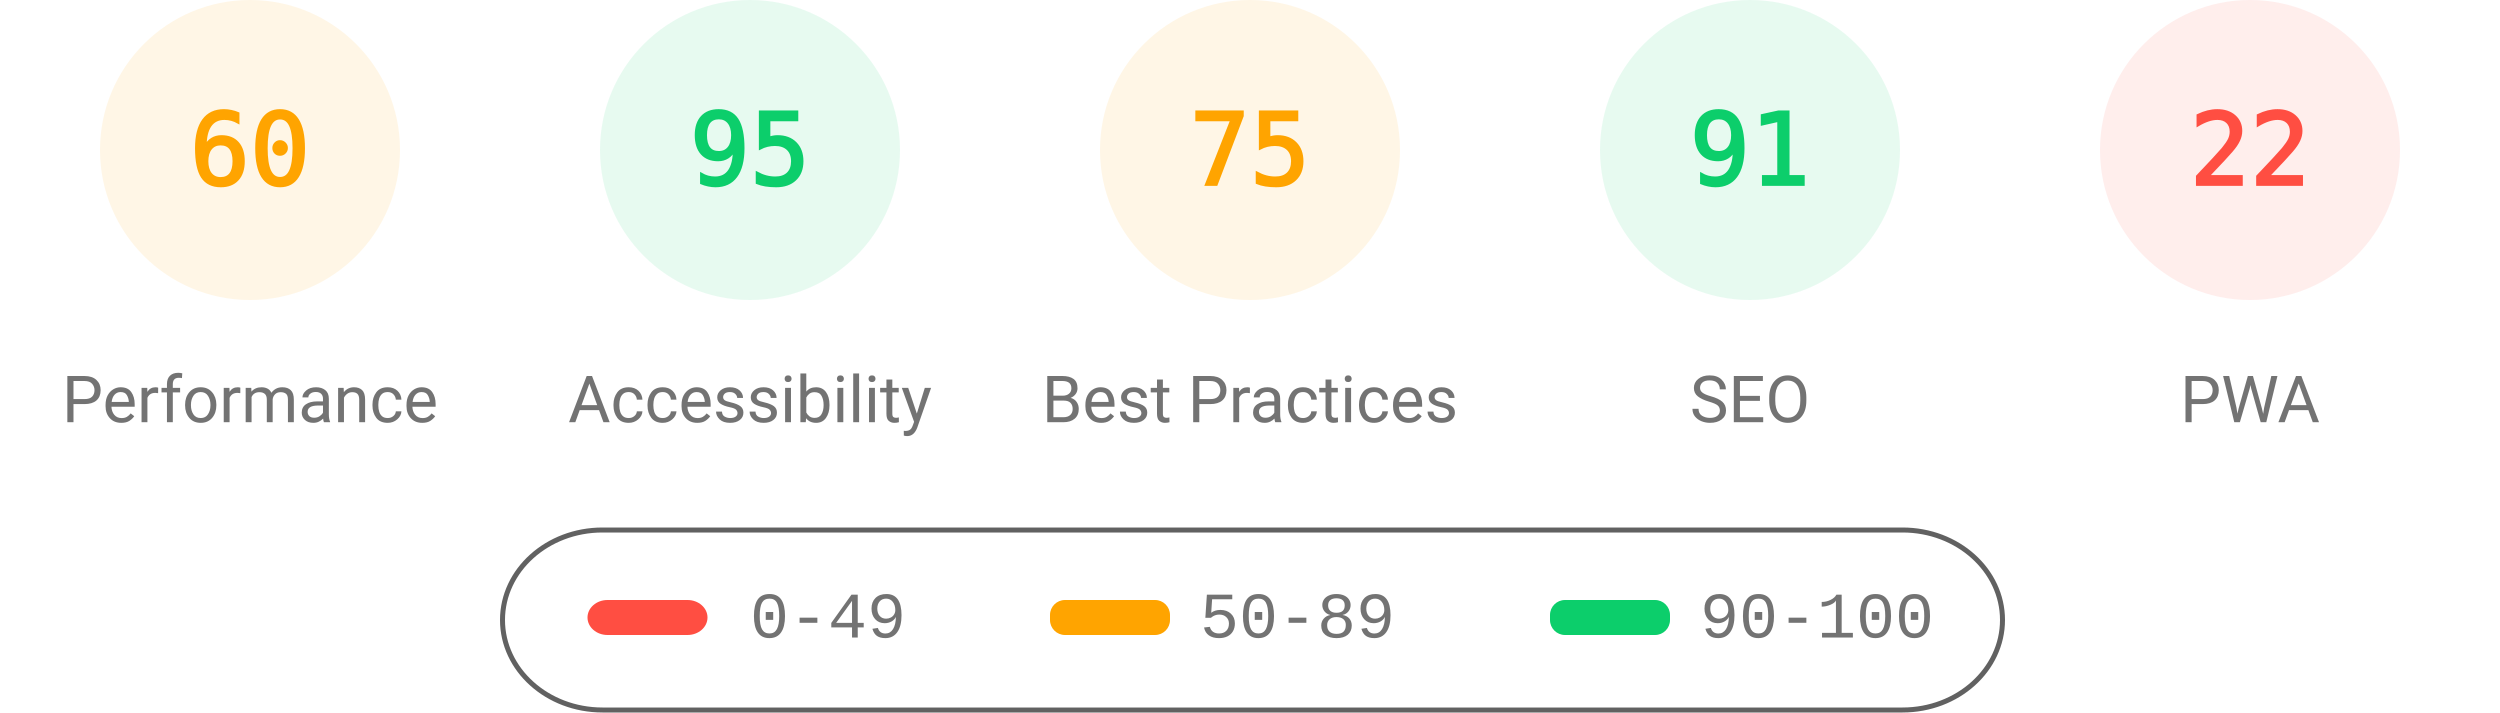
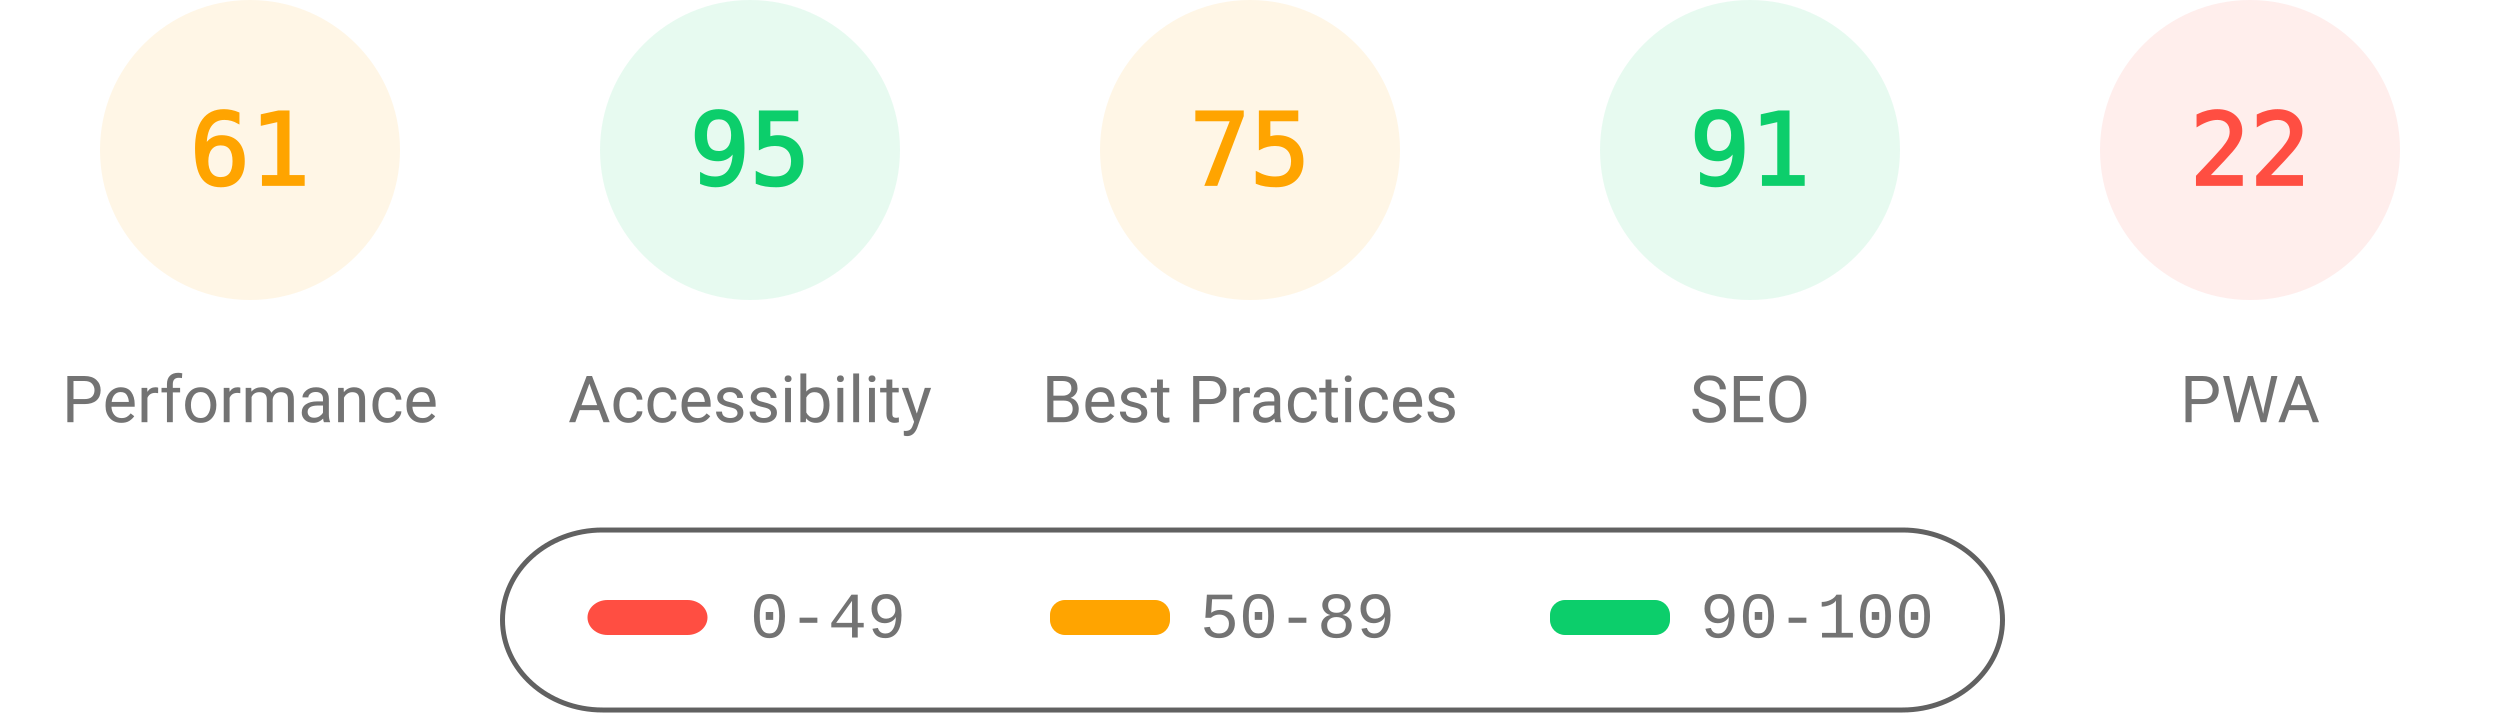
<svg xmlns="http://www.w3.org/2000/svg" fill="none" width="1000" height="285">
  <style>.gauge-base{opacity:.1}.gauge-arc{fill:none;animation-delay:250ms;stroke-linecap:round;transform:rotate(-90deg);transform-origin:100px 60px;animation:load-gauge 1s ease forwards}.guage-text{font-size:40px;font-family:monospace;text-align:center}.guage-red{color:#ff4e42;fill:#ff4e42;stroke:#ff4e42}.guage-orange{color:#ffa400;fill:#ffa400;stroke:#ffa400}.guage-green{color:#0cce6b;fill:#0cce6b;stroke:#0cce6b}.guage-undefined{color:#5c5c5c;fill:#5c5c5c;stroke:#5c5c5c}.guage-title{color:#737373;fill:#737373;stroke:none;font-size:26px;line-height:26px;font-family:Roboto,Halvetica,Arial,sans-serif}@keyframes load-gauge{from{stroke-dasharray:0 352.858}}</style>
  <svg class="guage-div guage-perf guage-orange" viewBox="0 0 200 200" width="200" height="200">
    <circle class="gauge-base" r="56" cx="100" cy="60" stroke-width="8" />
-     <circle class="gauge-arc guage-arc-1" r="56" cx="100" cy="60" stroke-width="8" style="stroke-dasharray:211.115,351.858" />
-     <text class="guage-text" x="100" y="60" alignment-baseline="central" dominant-baseline="central" text-anchor="middle">60</text>
+     <circle class="gauge-arc guage-arc-1" r="56" cx="100" cy="60" stroke-width="8" style="stroke-dasharray:214.633,351.858" />
+     <text class="guage-text" x="100" y="60" alignment-baseline="central" dominant-baseline="central" text-anchor="middle">61</text>
    <text class="guage-title" x="100" y="160" alignment-baseline="central" dominant-baseline="central" text-anchor="middle">Performance</text>
  </svg>
  <svg class="guage-div guage-acc guage-green" viewBox="0 0 200 200" width="200" height="200" x="200">
    <circle class="gauge-base" r="56" cx="100" cy="60" stroke-width="8" />
    <circle class="gauge-arc guage-arc-2" r="56" cx="100" cy="60" stroke-width="8" style="stroke-dasharray:334.265,351.858" />
    <text class="guage-text" x="100" y="60" alignment-baseline="central" dominant-baseline="central" text-anchor="middle">95</text>
    <text class="guage-title" x="100" y="160" alignment-baseline="central" dominant-baseline="central" text-anchor="middle">Accessibility</text>
  </svg>
  <svg class="guage-div guage-best guage-orange" viewBox="0 0 200 200" width="200" height="200" x="400">
    <circle class="gauge-base" r="56" cx="100" cy="60" stroke-width="8" />
    <circle class="gauge-arc guage-arc-3" r="56" cx="100" cy="60" stroke-width="8" style="stroke-dasharray:263.893,351.858" />
    <text class="guage-text" x="100" y="60" alignment-baseline="central" dominant-baseline="central" text-anchor="middle">75</text>
    <text class="guage-title" x="100" y="160" alignment-baseline="central" dominant-baseline="central" text-anchor="middle">Best Practices</text>
  </svg>
  <svg class="guage-div guage-seo guage-green" viewBox="0 0 200 200" width="200" height="200" x="600">
    <circle class="gauge-base" r="56" cx="100" cy="60" stroke-width="8" />
    <circle class="gauge-arc guage-arc-4" r="56" cx="100" cy="60" stroke-width="8" style="stroke-dasharray:320.191,351.858" />
    <text class="guage-text" x="100" y="60" alignment-baseline="central" dominant-baseline="central" text-anchor="middle">91</text>
    <text class="guage-title" x="100" y="160" alignment-baseline="central" dominant-baseline="central" text-anchor="middle">SEO</text>
  </svg>
  <svg class="guage-div guage-pwa guage-red" viewBox="0 0 200 200" width="200" height="200" x="800">
    <circle class="gauge-base" r="56" cx="100" cy="60" stroke-width="8" />
    <circle class="gauge-arc guage-arc-4" r="56" cx="100" cy="60" stroke-width="8" style="stroke-dasharray:77.409,351.858" />
    <text class="guage-text" x="100" y="60" alignment-baseline="central" dominant-baseline="central" text-anchor="middle">22</text>
    <text class="guage-title" x="100" y="160" alignment-baseline="central" dominant-baseline="central" text-anchor="middle">PWA</text>
  </svg>
  <svg width="604" height="76" x="200" y="210">
    <path fill="none" id="canvas_background" d="M-1-1h604v80H-1z" />
    <rect fill-opacity="0" stroke="#616161" stroke-width="2" rx="40" id="svg_2" height="72" width="600" y="2" x="1" fill="#000" />
    <rect stroke="#000" rx="8" id="svg_3" height="14" width="48" y="30" x="35" stroke-opacity="null" stroke-width="0" fill="#ff4e42" />
    <rect stroke="#000" rx="6" id="svg_4" height="14" width="48" y="30" x="220" stroke-opacity="null" stroke-width="0" fill="#ffa400" />
    <rect stroke="#000" rx="6" id="svg_5" height="14" width="48" y="30" x="420" stroke-opacity="null" stroke-width="0" fill="#0cce6b" />
    <text xml:space="preserve" text-anchor="start" font-family="'Courier New', Courier, monospace" font-size="26" id="svg_6" y="45" x="100" stroke-opacity="null" stroke-width="0" stroke="#000" fill="#737373">0-49</text>
    <text xml:space="preserve" text-anchor="start" font-family="'Courier New', Courier, monospace" font-size="26" id="svg_7" y="45" x="280" stroke-opacity="null" stroke-width="0" stroke="#000" fill="#737373">50-89</text>
    <text xml:space="preserve" text-anchor="start" font-family="'Courier New', Courier, monospace" font-size="26" id="svg_8" y="45" x="480" stroke-opacity="null" stroke-width="0" stroke="#000" fill="#737373">90-100</text>
  </svg>
</svg>
